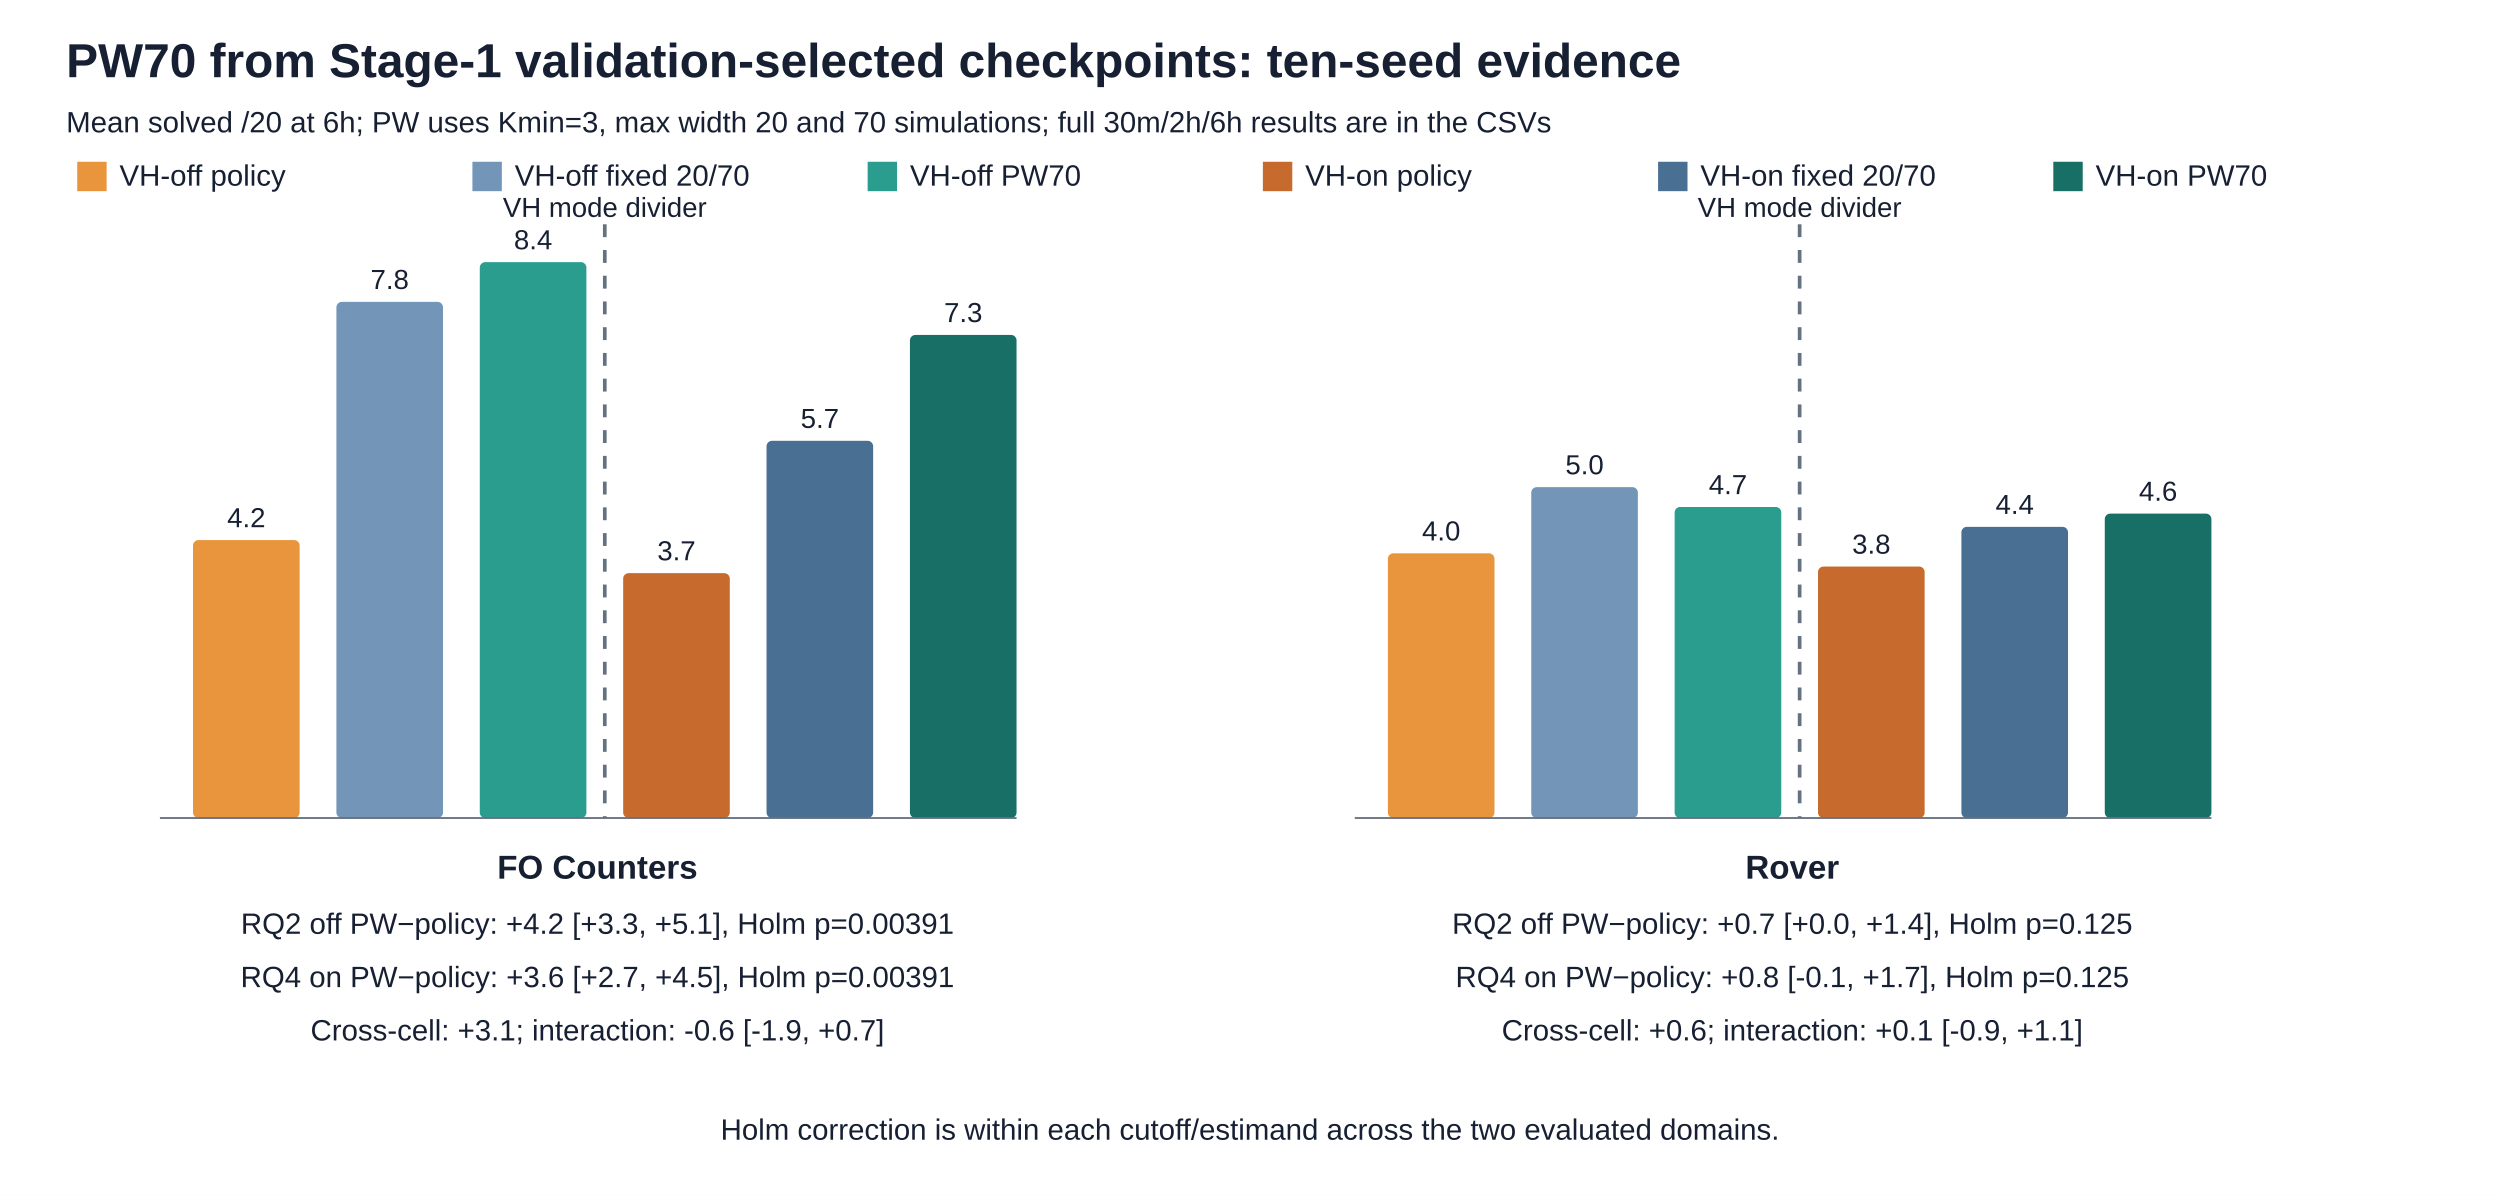
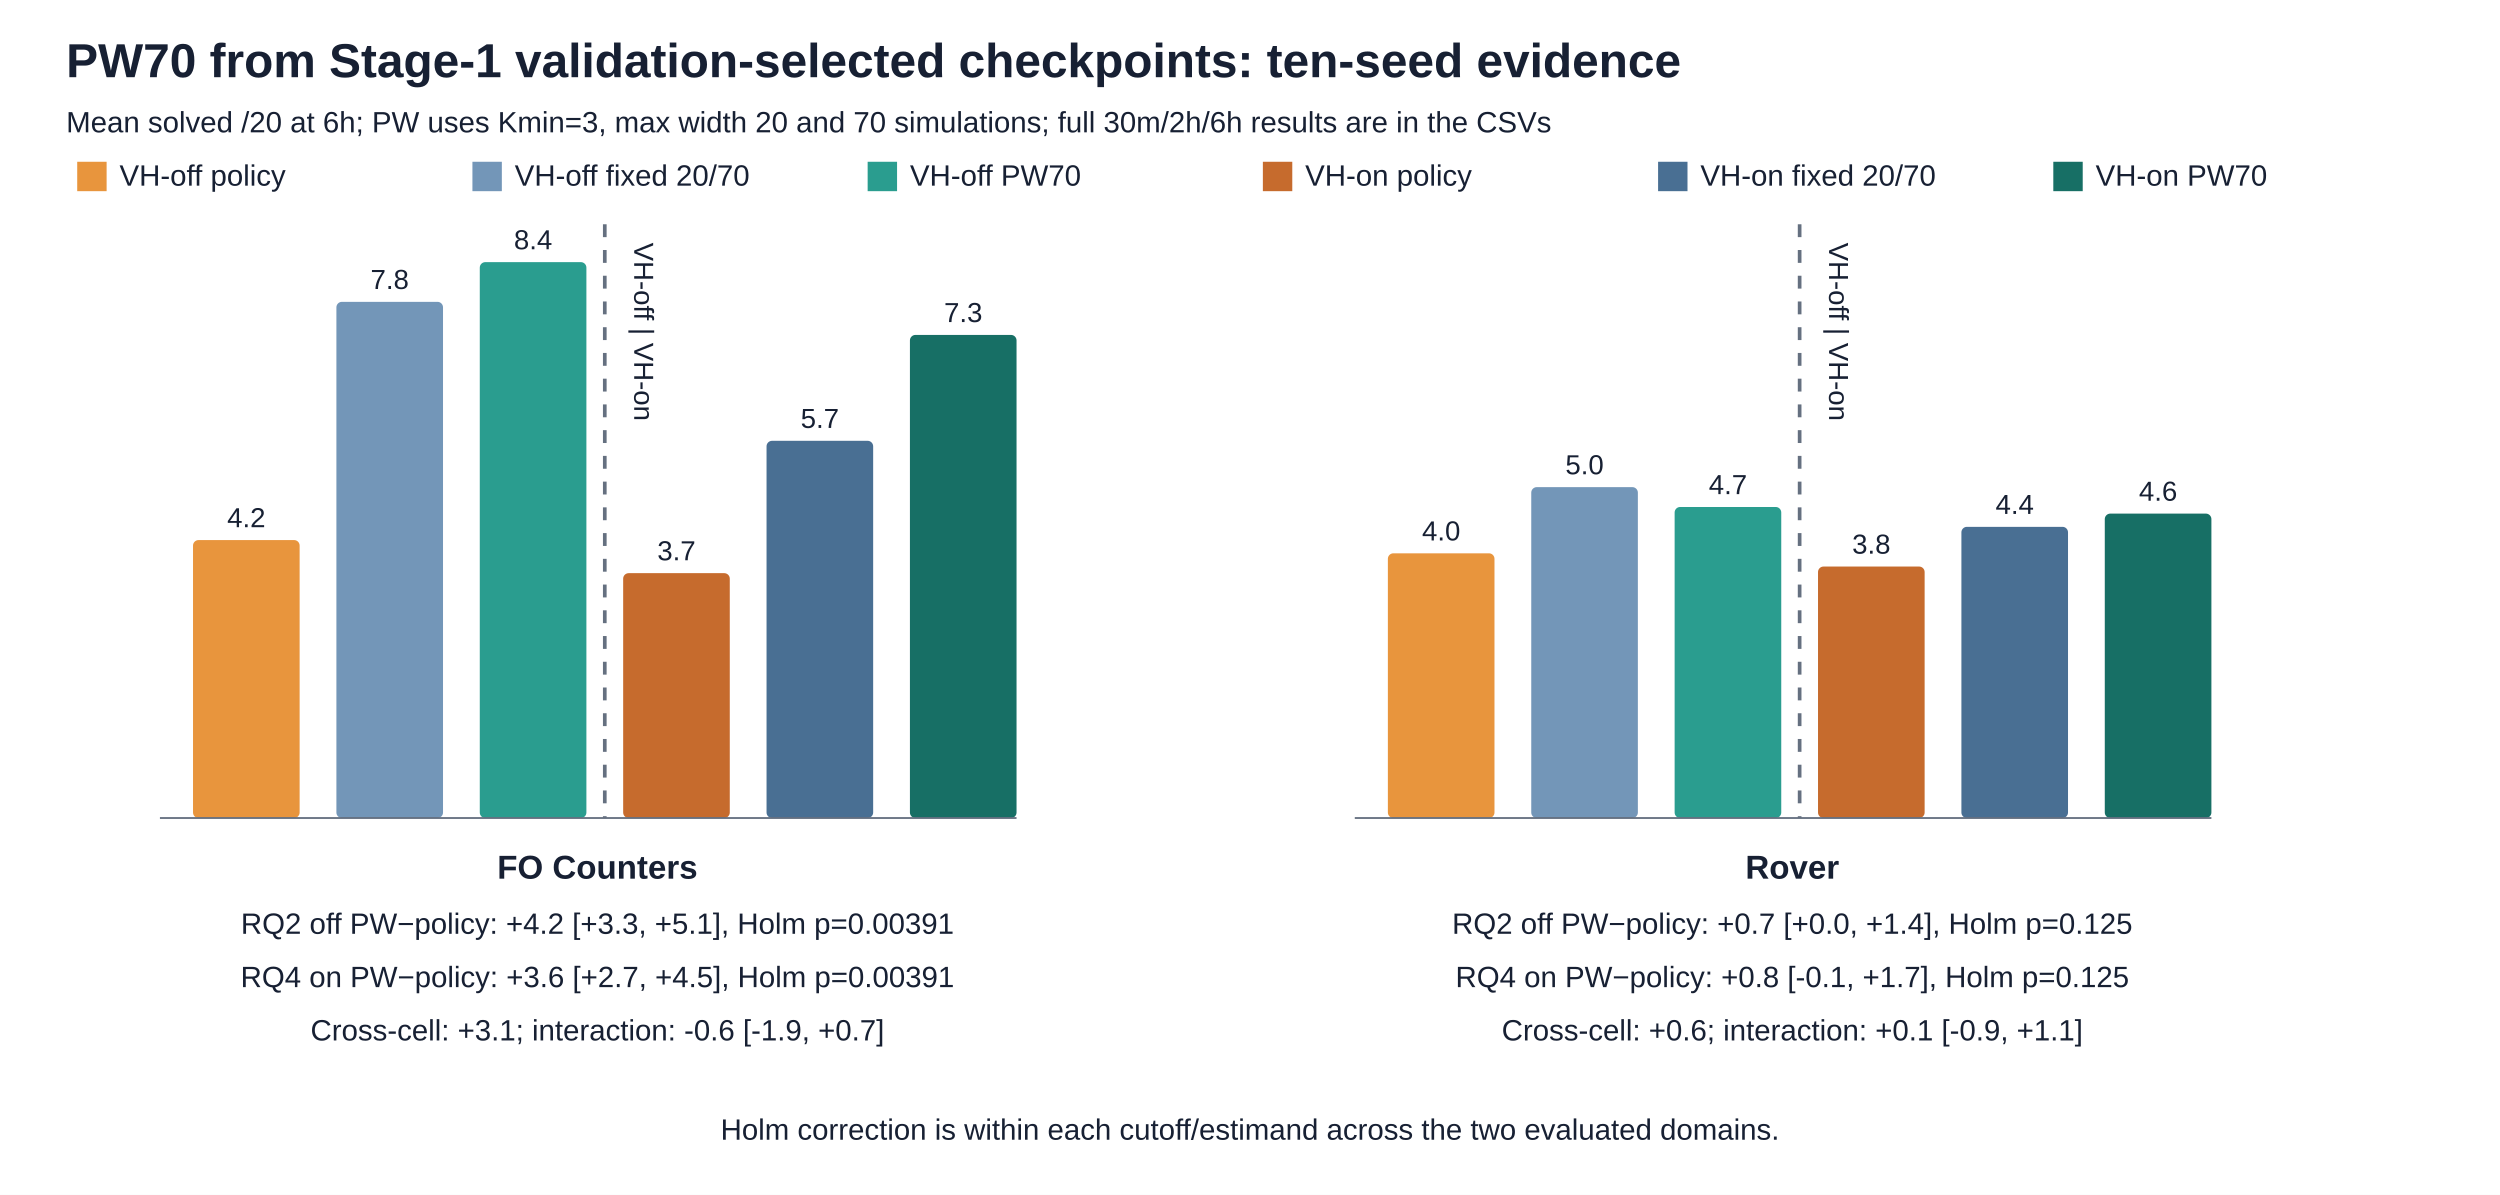
<svg xmlns="http://www.w3.org/2000/svg" width="1360" height="650" viewBox="0 0 1360 650">
  <style>text{font-family:Arial,sans-serif;fill:#172033}.title{font-size:26px;font-weight:700}.sub{font-size:16px}.label{font-size:18px;font-weight:700}.value{font-size:15px}</style>
  <rect width="100%" height="100%" fill="white" />
  <text x="36" y="42" class="title">PW70 from Stage-1 validation-selected checkpoints: ten-seed evidence</text>
  <text x="36" y="72" class="sub">Mean solved /20 at 6h; PW uses Kmin=3, max width 20 and 70 simulations; full 30m/2h/6h results are in the CSVs</text>
  <rect x="42" y="88" width="16" height="16" fill="#e8953d" />
  <text x="65" y="101" class="sub">VH-off policy</text>
  <rect x="257" y="88" width="16" height="16" fill="#7396b8" />
  <text x="280" y="101" class="sub">VH-off fixed 20/70</text>
  <rect x="472" y="88" width="16" height="16" fill="#2a9d8f" />
  <text x="495" y="101" class="sub">VH-off PW70</text>
  <rect x="687" y="88" width="16" height="16" fill="#c66b2d" />
  <text x="710" y="101" class="sub">VH-on policy</text>
  <rect x="902" y="88" width="16" height="16" fill="#496f93" />
  <text x="925" y="101" class="sub">VH-on fixed 20/70</text>
  <rect x="1117" y="88" width="16" height="16" fill="#176f65" />
  <text x="1140" y="101" class="sub">VH-on PW70</text>
  <rect x="105" y="293.8" width="58" height="151.2" fill="#e8953d" rx="3" />
  <text x="134" y="286.8" class="value" text-anchor="middle">4.2</text>
  <rect x="183" y="164.2" width="58" height="280.8" fill="#7396b8" rx="3" />
  <text x="212" y="157.2" class="value" text-anchor="middle">7.8</text>
  <rect x="261" y="142.6" width="58" height="302.4" fill="#2a9d8f" rx="3" />
  <text x="290" y="135.6" class="value" text-anchor="middle">8.4</text>
  <rect x="339" y="311.8" width="58" height="133.2" fill="#c66b2d" rx="3" />
  <text x="368" y="304.8" class="value" text-anchor="middle">3.7</text>
  <rect x="417" y="239.8" width="58" height="205.2" fill="#496f93" rx="3" />
  <text x="446" y="232.8" class="value" text-anchor="middle">5.7</text>
  <rect x="495" y="182.2" width="58" height="262.8" fill="#176f65" rx="3" />
  <text x="524" y="175.2" class="value" text-anchor="middle">7.3</text>
  <line x1="329" y1="122" x2="329" y2="445" stroke="#657080" stroke-width="2" stroke-dasharray="7 7" />
-   <text x="329" y="118" class="value" text-anchor="middle" fill="#657080">VH mode divider</text>
+   <text x="345" y="132" class="value" text-anchor="start" fill="#657080" transform="rotate(90 345 132)">VH-off | VH-on</text>
  <line x1="87" y1="445" x2="553" y2="445" stroke="#657080" />
  <text x="325" y="478" class="label" text-anchor="middle">FO Counters</text>
  <text x="325" y="508" class="sub" text-anchor="middle">RQ2 off PW−policy: +4.2 [+3.3, +5.1], Holm p=0.00391</text>
  <text x="325" y="537" class="sub" text-anchor="middle">RQ4 on PW−policy: +3.6 [+2.7, +4.5], Holm p=0.00391</text>
  <text x="325" y="566" class="sub" text-anchor="middle">Cross-cell: +3.1; interaction: -0.6 [-1.9, +0.7]</text>
  <rect x="755" y="301.0" width="58" height="144.0" fill="#e8953d" rx="3" />
  <text x="784" y="294.0" class="value" text-anchor="middle">4.0</text>
  <rect x="833" y="265.0" width="58" height="180.0" fill="#7396b8" rx="3" />
  <text x="862" y="258.0" class="value" text-anchor="middle">5.0</text>
  <rect x="911" y="275.8" width="58" height="169.2" fill="#2a9d8f" rx="3" />
  <text x="940" y="268.8" class="value" text-anchor="middle">4.7</text>
  <rect x="989" y="308.2" width="58" height="136.8" fill="#c66b2d" rx="3" />
  <text x="1018" y="301.2" class="value" text-anchor="middle">3.8</text>
  <rect x="1067" y="286.6" width="58" height="158.4" fill="#496f93" rx="3" />
  <text x="1096" y="279.6" class="value" text-anchor="middle">4.4</text>
  <rect x="1145" y="279.4" width="58" height="165.6" fill="#176f65" rx="3" />
  <text x="1174" y="272.4" class="value" text-anchor="middle">4.6</text>
  <line x1="979" y1="122" x2="979" y2="445" stroke="#657080" stroke-width="2" stroke-dasharray="7 7" />
-   <text x="979" y="118" class="value" text-anchor="middle" fill="#657080">VH mode divider</text>
+   <text x="995" y="132" class="value" text-anchor="start" fill="#657080" transform="rotate(90 995 132)">VH-off | VH-on</text>
  <line x1="737" y1="445" x2="1203" y2="445" stroke="#657080" />
  <text x="975" y="478" class="label" text-anchor="middle">Rover</text>
  <text x="975" y="508" class="sub" text-anchor="middle">RQ2 off PW−policy: +0.7 [+0.0, +1.4], Holm p=0.125</text>
  <text x="975" y="537" class="sub" text-anchor="middle">RQ4 on PW−policy: +0.8 [-0.1, +1.7], Holm p=0.125</text>
  <text x="975" y="566" class="sub" text-anchor="middle">Cross-cell: +0.6; interaction: +0.1 [-0.9, +1.1]</text>
  <text x="680" y="620" class="sub" text-anchor="middle">Holm correction is within each cutoff/estimand across the two evaluated domains.</text>
</svg>
